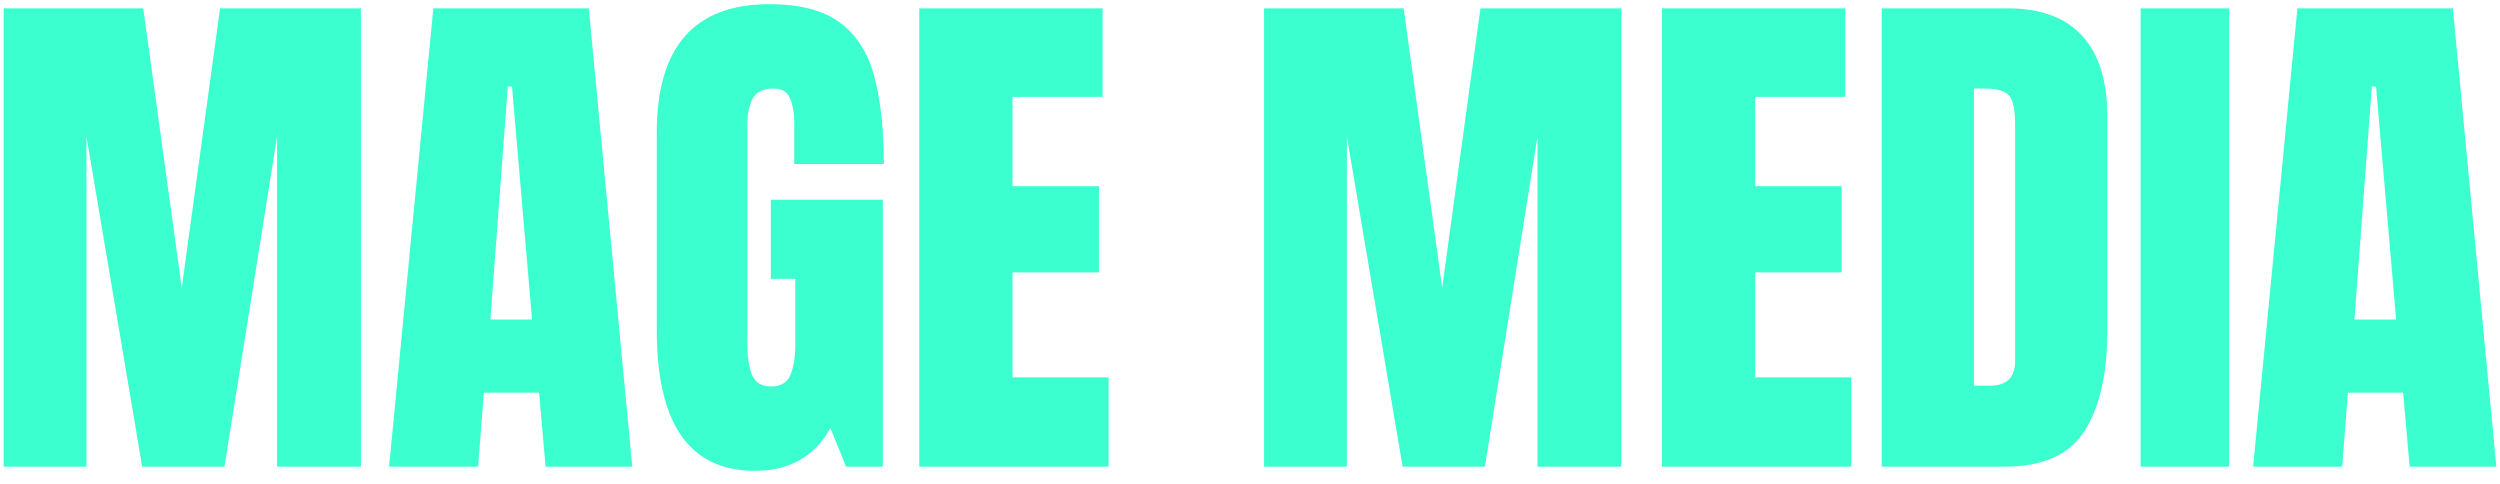
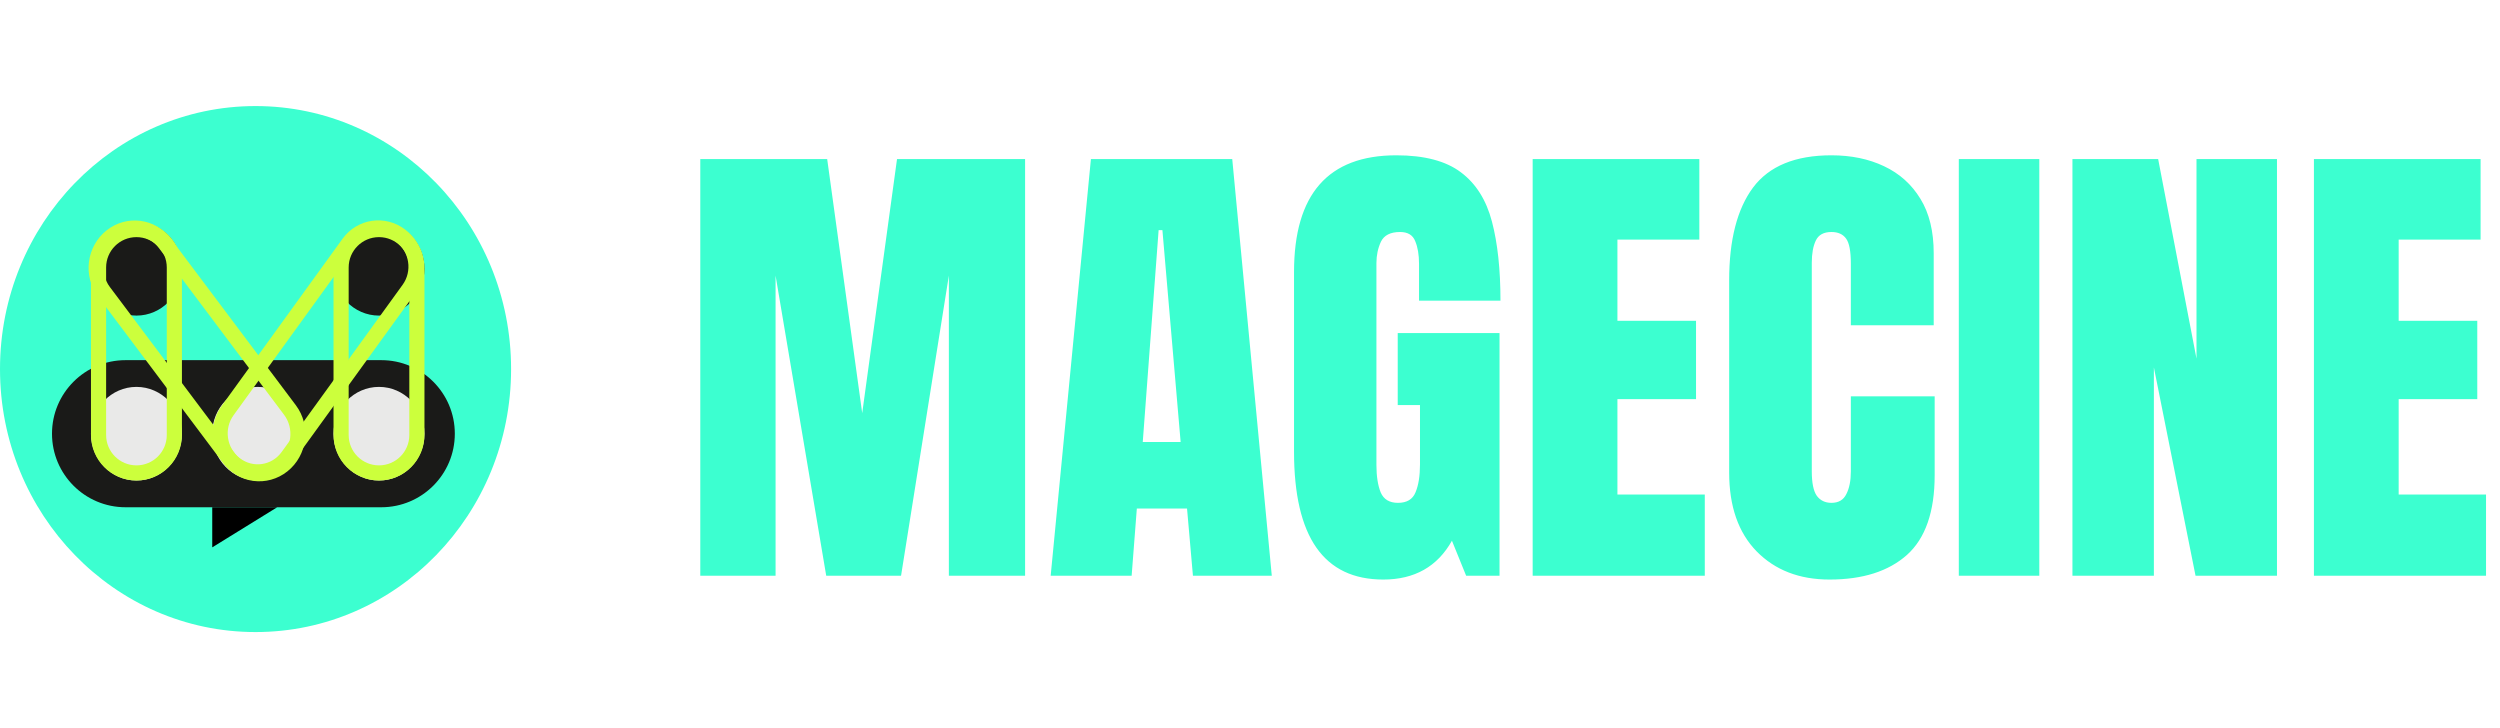
- <svg xmlns="http://www.w3.org/2000/svg" width="150" height="29" viewBox="0 0 150 29" fill="none">
-   <path d="M0.219 28V0.5H8.594L10.906 17.266L13.203 0.5H21.656V28H16.625V8.188L13.469 28H8.531L5.188 8.188V28H0.219ZM23.344 28L26 0.5H35.328L37.938 28H32.734L32.344 23.562H29.031L28.688 28H23.344ZM29.422 19.172H31.922L30.719 5.188H30.469L29.422 19.172ZM45.297 28.25C41.37 28.25 39.406 25.438 39.406 19.812V7.953C39.406 2.818 41.656 0.25 46.156 0.25C48.01 0.25 49.432 0.625 50.422 1.375C51.411 2.115 52.094 3.198 52.469 4.625C52.844 6.052 53.031 7.792 53.031 9.844H47.656V7.406C47.656 6.812 47.573 6.318 47.406 5.922C47.25 5.516 46.917 5.312 46.406 5.312C45.771 5.312 45.349 5.526 45.141 5.953C44.943 6.38 44.844 6.849 44.844 7.359V20.688C44.844 21.427 44.938 22.031 45.125 22.5C45.323 22.958 45.703 23.188 46.266 23.188C46.849 23.188 47.234 22.958 47.422 22.5C47.62 22.031 47.719 21.417 47.719 20.656V16.734H46.25V11.984H52.969V28H50.766L49.828 25.688C48.87 27.396 47.359 28.25 45.297 28.25ZM55.156 28V0.5H66.156V5.812H60.75V11.172H65.938V16.344H60.75V22.641H66.516V28H55.156ZM75.844 28V0.5H84.219L86.531 17.266L88.828 0.5H97.281V28H92.25V8.188L89.094 28H84.156L80.812 8.188V28H75.844ZM99.719 28V0.5H110.719V5.812H105.312V11.172H110.5V16.344H105.312V22.641H111.078V28H99.719ZM112.906 28V0.5H120.469C122.448 0.5 123.938 1.052 124.938 2.156C125.938 3.25 126.438 4.854 126.438 6.969V19.844C126.438 22.448 125.979 24.458 125.062 25.875C124.156 27.292 122.562 28 120.281 28H112.906ZM118.438 23.141H119.391C120.401 23.141 120.906 22.651 120.906 21.672V7.484C120.906 6.568 120.781 5.979 120.531 5.719C120.292 5.448 119.797 5.312 119.047 5.312H118.438V23.141ZM128.438 28V0.5H133.75V28H128.438ZM135.188 28L137.844 0.5H147.172L149.781 28H144.578L144.188 23.562H140.875L140.531 28H135.188ZM141.266 19.172H143.766L142.562 5.188H142.312L141.266 19.172Z" fill="#3CFFD0" />
+ <svg xmlns="http://www.w3.org/2000/svg" width="165" height="48" viewBox="0 0 165 48" fill="none">
+   <path d="M46.219 38V10.5H54.594L56.906 27.266L59.203 10.5H67.656V38H62.625V18.188L59.469 38H54.531L51.188 18.188V38H46.219ZM69.344 38L72 10.5H81.328L83.938 38H78.734L78.344 33.562H75.031L74.688 38H69.344ZM75.422 29.172H77.922L76.719 15.188H76.469L75.422 29.172ZM91.297 38.25C87.37 38.25 85.406 35.438 85.406 29.812V17.953C85.406 12.818 87.656 10.25 92.156 10.25C94.01 10.25 95.432 10.625 96.422 11.375C97.412 12.115 98.094 13.198 98.469 14.625C98.844 16.052 99.031 17.792 99.031 19.844H93.656V17.406C93.656 16.812 93.573 16.318 93.406 15.922C93.25 15.516 92.917 15.312 92.406 15.312C91.771 15.312 91.349 15.526 91.141 15.953C90.943 16.38 90.844 16.849 90.844 17.359V30.688C90.844 31.427 90.938 32.031 91.125 32.5C91.323 32.958 91.703 33.188 92.266 33.188C92.849 33.188 93.234 32.958 93.422 32.5C93.62 32.031 93.719 31.417 93.719 30.656V26.734H92.25V21.984H98.969V38H96.766L95.828 35.688C94.87 37.396 93.359 38.25 91.297 38.25ZM101.156 38V10.5H112.156V15.812H106.75V21.172H111.938V26.344H106.75V32.641H112.516V38H101.156ZM120.75 38.25C118.76 38.25 117.156 37.63 115.938 36.391C114.729 35.151 114.125 33.417 114.125 31.188V18.5C114.125 15.833 114.651 13.792 115.703 12.375C116.766 10.958 118.49 10.25 120.875 10.25C122.177 10.25 123.333 10.49 124.344 10.969C125.365 11.448 126.167 12.167 126.75 13.125C127.333 14.073 127.625 15.271 127.625 16.719V21.469H122.156V17.406C122.156 16.583 122.052 16.031 121.844 15.75C121.635 15.458 121.312 15.312 120.875 15.312C120.365 15.312 120.021 15.5 119.844 15.875C119.667 16.24 119.578 16.729 119.578 17.344V31.109C119.578 31.87 119.688 32.406 119.906 32.719C120.135 33.031 120.458 33.188 120.875 33.188C121.344 33.188 121.672 32.995 121.859 32.609C122.057 32.224 122.156 31.724 122.156 31.109V26.156H127.688V31.359C127.688 33.776 127.078 35.531 125.859 36.625C124.641 37.708 122.938 38.25 120.75 38.25ZM129.281 38V10.5H134.594V38H129.281ZM136.781 38V10.5H142.438L144.969 23.672V10.5H150.281V38H144.906L142.156 24.25V38H136.781ZM152.719 38V10.5H163.719V15.812H158.312V21.172H163.5V26.344H158.312V32.641H164.078V38H152.719Z" fill="#3CFFD0" />
+   <ellipse cx="16.866" cy="24.358" rx="16.866" ry="17.358" fill="#3CFFD0" />
+   <rect x="3.432" y="23.77" width="26.586" height="9.709" rx="4.854" fill="#1A1A18" />
+   <ellipse cx="9.006" cy="28.624" rx="3.002" ry="3.089" fill="#E9E9E8" />
+   <ellipse cx="9.006" cy="17.74" rx="3.002" ry="3.089" fill="#1A1A18" />
+   <ellipse cx="17.009" cy="28.624" rx="3.002" ry="3.089" fill="#E9E9E8" />
+   <ellipse cx="25.013" cy="28.624" rx="3.002" ry="3.089" fill="#E9E9E8" />
+   <ellipse cx="25.013" cy="17.74" rx="3.002" ry="3.089" fill="#1A1A18" />
+   <path d="M14.008 36.126V33.478H18.296L14.008 36.126Z" fill="black" />
+   <rect x="-0.091" y="0.711" width="18.885" height="5.134" rx="2.567" transform="matrix(0.600357 0.799732 -0.782723 0.622371 9.95176 13.6403)" stroke="#CCFF3C" />
+   <rect x="6.504" y="31.215" width="16.064" height="5.003" rx="2.502" transform="rotate(-90 6.50391 31.2148)" stroke="#CCFF3C" />
+   <rect x="22.512" y="31.215" width="16.064" height="5.003" rx="2.502" transform="rotate(-90 22.5117 31.2148)" stroke="#CCFF3C" />
+   <rect x="0.69" y="-0.101" width="4.994" height="18.621" rx="2.497" transform="matrix(0.793715 0.608289 0.586198 -0.810168 13.0648 28.6242)" stroke="#CCFF3C" />
</svg>
